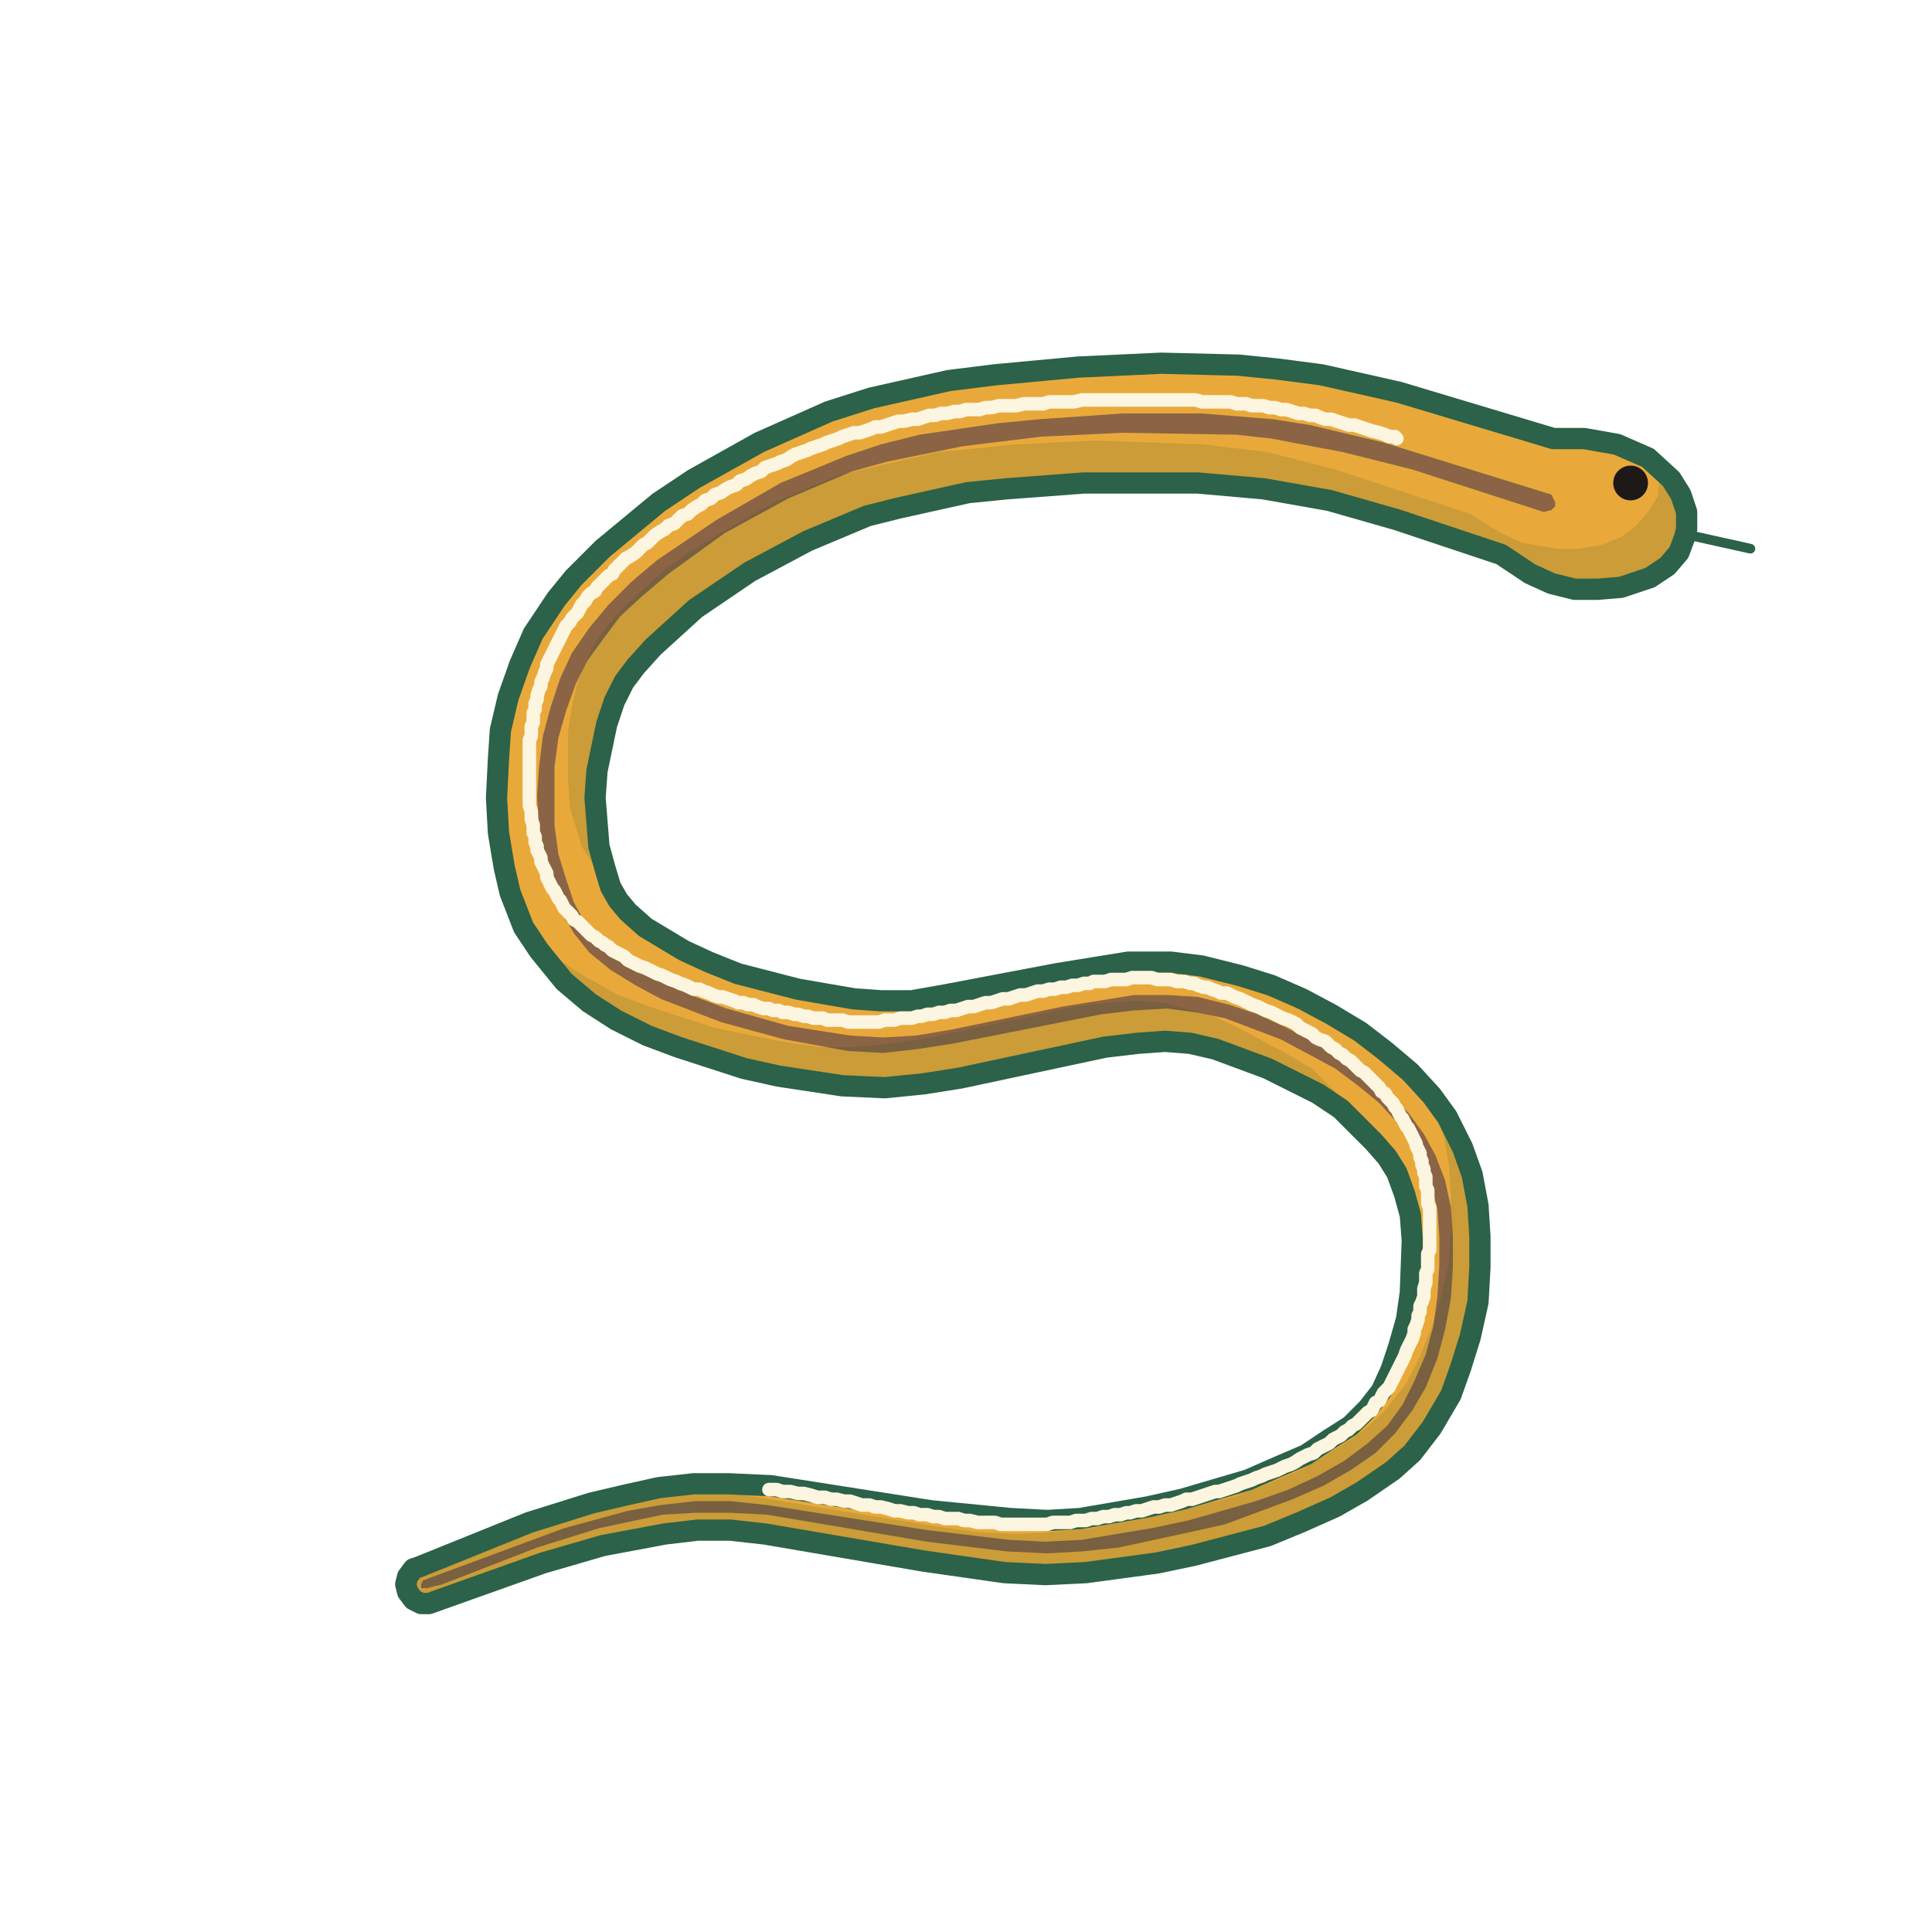
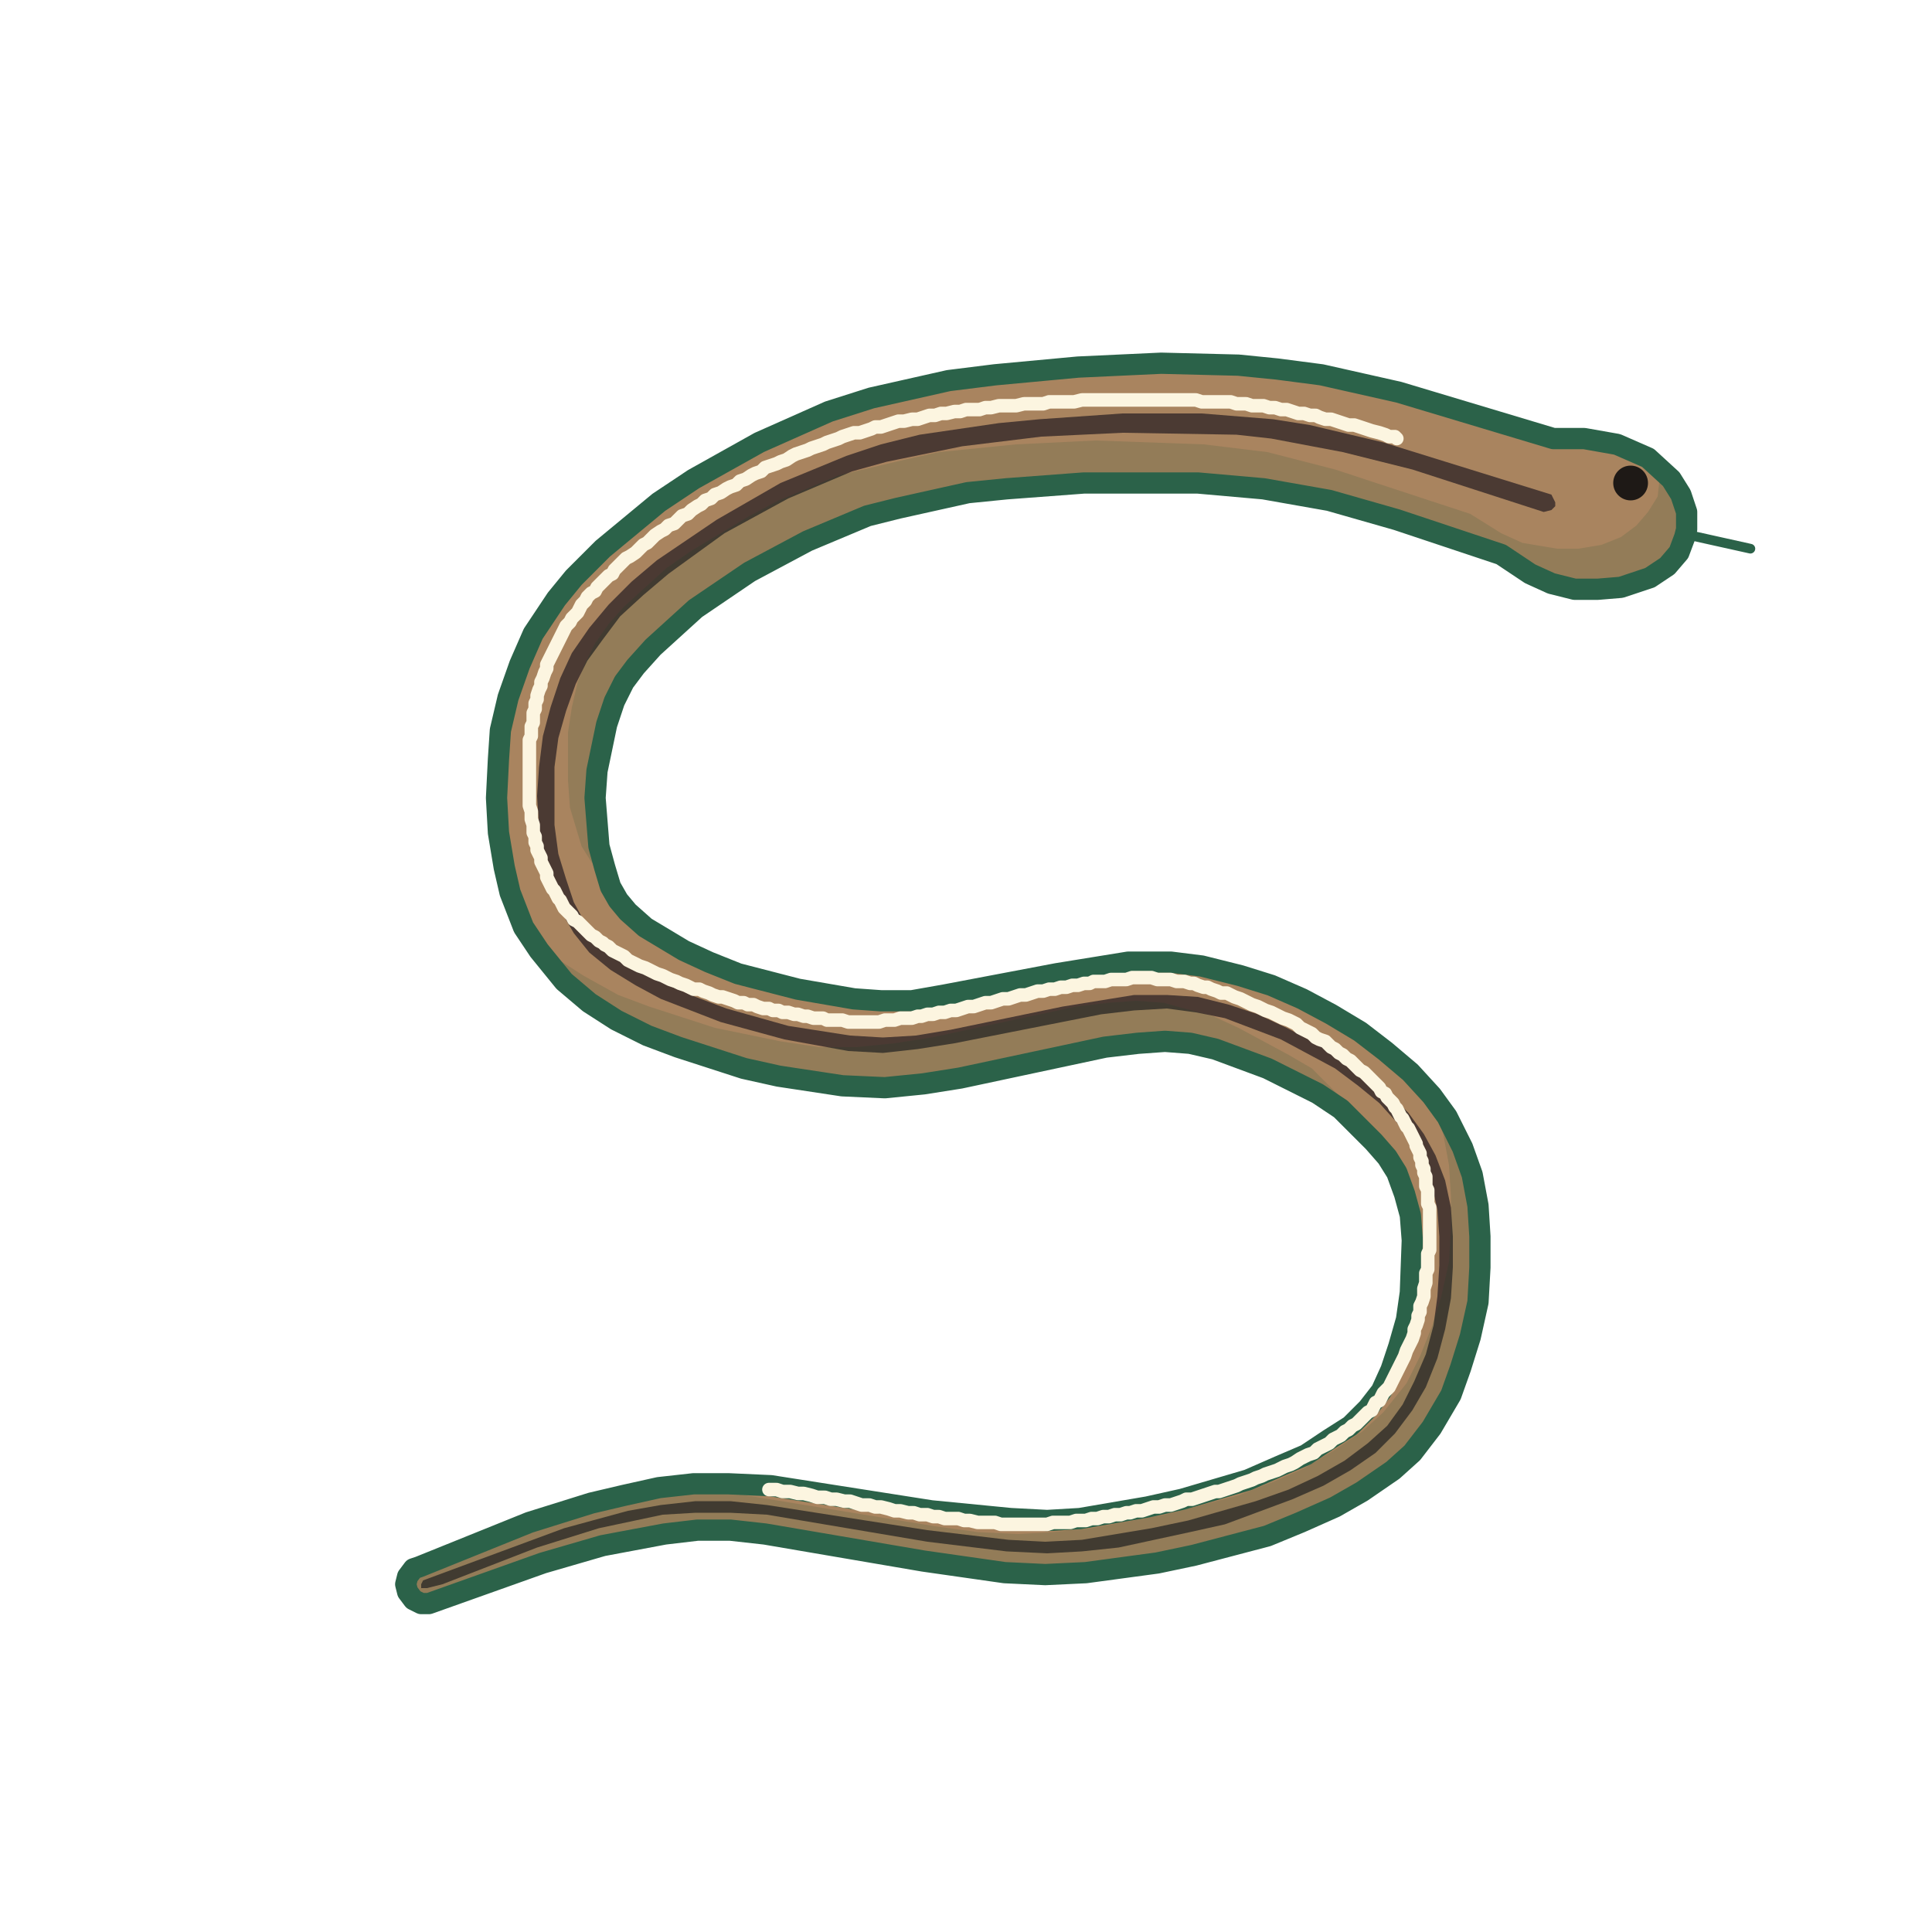
<svg xmlns="http://www.w3.org/2000/svg" width="100" height="100" viewBox="0 0 100 100">
  <g stroke-linecap="round" stroke-linejoin="round">
-     <path d="M21,82 L21.1,81.6 L21.4,81.2 L21.7,81.1 L27.4,78.8 L30.6,77.8 L32.3,77.4 L34.1,77 L35.9,76.8 L37.7,76.8 L39.9,76.9 L48.2,78.2 L52.3,78.6 L54.2,78.7 L55.9,78.6 L59.4,78 L61.2,77.6 L64.6,76.6 L66.2,75.9 L67.6,75.3 L68.8,74.5 L69.9,73.8 L70.8,72.9 L71.5,72 L72,70.9 L72.4,69.7 L72.8,68.3 L73,66.9 L73.1,64.2 L73,62.9 L72.7,61.8 L72.3,60.7 L71.8,59.9 L71.1,59.1 L69.4,57.4 L68.2,56.6 L65.6,55.3 L62.9,54.3 L61.6,54 L60.3,53.9 L58.9,54 L57.2,54.2 L49.7,55.8 L47.8,56.1 L45.8,56.3 L43.6,56.2 L40.3,55.7 L38.5,55.3 L35.1,54.2 L33.5,53.6 L31.9,52.8 L30.5,51.9 L29.2,50.8 L27.9,49.2 L27.1,48 L26.4,46.2 L26.1,44.9 L25.8,43.1 L25.7,41.3 L25.8,39.3 L25.9,37.8 L26.3,36.1 L26.9,34.4 L27.6,32.8 L28.8,31 L29.7,29.9 L31.2,28.4 L34.1,26 L35.9,24.8 L39.3,22.9 L42.9,21.3 L45.1,20.6 L49.1,19.7 L51.5,19.4 L55.8,19 L60.1,18.8 L64.1,18.9 L66.1,19.1 L68.4,19.4 L72.4,20.3 L80.4,22.7 L82,22.7 L83.7,23 L85.3,23.7 L86.5,24.8 L87,25.6 L87.3,26.5 L87.3,27.4 L87.2,27.8 L86.9,28.6 L86.3,29.3 L85.4,29.9 L83.9,30.4 L82.7,30.5 L81.5,30.5 L80.3,30.2 L79.2,29.7 L77.7,28.7 L72.3,26.9 L68.8,25.9 L65.4,25.3 L62,25 L56.1,25 L52.1,25.3 L50.1,25.5 L46.5,26.3 L44.9,26.7 L41.8,28 L38.8,29.6 L36,31.5 L33.8,33.5 L32.9,34.5 L32.3,35.3 L31.8,36.3 L31.4,37.5 L30.9,39.9 L30.8,41.3 L31,43.8 L31.3,44.9 L31.6,45.9 L32,46.6 L32.5,47.2 L33.4,48 L35.4,49.2 L36.7,49.8 L38.2,50.4 L41.3,51.2 L44.2,51.7 L45.6,51.8 L47.2,51.8 L48.9,51.5 L54.7,50.4 L58.4,49.8 L60.6,49.8 L62.2,50 L64.2,50.5 L65.8,51 L67.4,51.7 L68.9,52.5 L70.4,53.4 L71.7,54.4 L73,55.5 L74.1,56.7 L74.9,57.8 L75.7,59.4 L76.2,60.8 L76.5,62.4 L76.6,64 L76.6,65.6 L76.5,67.4 L76.1,69.2 L75.6,70.8 L75.1,72.2 L74.1,73.9 L73.1,75.2 L72.1,76.1 L70.5,77.2 L69.1,78 L67.3,78.8 L65.6,79.5 L61.8,80.5 L59.9,80.9 L56.2,81.4 L54.1,81.5 L52,81.4 L47.8,80.8 L39.6,79.4 L37.8,79.2 L36.1,79.2 L34.4,79.4 L31.2,80 L28.1,80.9 L22.2,83 L21.8,83 L21.4,82.8 L21.1,82.4 Z" fill="#E9A93A" stroke="none" />
-     <path d="M30.5,32.5 L31.5,31.3 L32.7,30.1 L34,29 L37.1,26.9 L40.4,25 L43.8,23.6 L45.6,23 L47.6,22.5 L51.7,21.9 L53.8,21.7 L58.1,21.4 L62.2,21.4 L65.9,21.7 L67.8,22 L71.6,22.9 L80.3,25.6 L80.5,26 L80.5,26.2 L80.3,26.4 L79.9,26.5 L73.1,24.3 L69.5,23.4 L65.8,22.7 L64,22.5 L58.1,22.4 L53.9,22.6 L49.8,23.1 L45.9,23.9 L44.1,24.4 L40.8,25.8 L37.5,27.6 L34.6,29.7 L33.3,30.8 L32.1,31.9 L31.2,33.1 L30.4,34.2 L29.8,35.4 L29.3,36.8 L28.9,38.2 L28.7,39.7 L28.7,41.3 L28.7,42.7 L28.9,44.2 L29.3,45.5 L29.7,46.7 L30.3,47.8 L31.1,48.7 L32.1,49.5 L33.3,50.3 L34.6,51 L36,51.6 L37.6,52.2 L40.8,53.1 L44,53.6 L45.7,53.7 L47.4,53.6 L49.2,53.3 L55,52.1 L58.7,51.5 L60.4,51.5 L62,51.6 L63.6,52 L65.1,52.5 L66.6,53.2 L69.4,54.7 L70.7,55.6 L71.9,56.6 L72.9,57.6 L73.7,58.7 L74.3,59.8 L74.8,61.1 L75.1,62.5 L75.2,64 L75.2,65.6 L75.1,67.2 L74.8,68.8 L74.4,70.3 L73.8,71.8 L73.1,73 L72.2,74.2 L71.2,75.2 L69.9,76.1 L68.5,76.9 L66.9,77.6 L63.4,78.9 L61.6,79.3 L57.9,80.1 L56,80.3 L54.2,80.4 L52.1,80.3 L48,79.8 L39.7,78.4 L37.8,78.3 L36,78.3 L34.3,78.4 L31,79.1 L27.8,80.1 L22.9,82 L22.1,82.2 L21.8,82.2 L21.8,82 L21.9,81.8 L29.2,79.1 L32.5,78.2 L34.2,77.9 L36,77.7 L37.8,77.7 L39.7,77.9 L48,79.2 L52.2,79.7 L54.1,79.8 L56,79.7 L59.6,79.1 L61.5,78.7 L65,77.7 L66.7,77.1 L68.2,76.4 L69.6,75.6 L70.8,74.7 L71.8,73.8 L72.6,72.7 L73.2,71.5 L73.8,70.1 L74.2,68.6 L74.4,67.1 L74.5,65.5 L74.5,64 L74.4,62.6 L74.1,61.3 L73.7,60.1 L73.1,59.1 L72.3,58.1 L71.4,57.1 L70.3,56.2 L69.1,55.3 L66.3,53.8 L63.4,52.7 L61.9,52.4 L60.4,52.2 L58.7,52.3 L57,52.5 L49.4,54 L47.5,54.3 L45.7,54.5 L43.9,54.4 L40.6,53.8 L37.3,52.9 L34.2,51.7 L32.9,51 L31.6,50.2 L30.5,49.3 L29.7,48.3 L29,47.1 L28.5,45.7 L28.1,44.3 L27.9,42.8 L27.8,41.2 L27.9,39.7 L28.1,38.1 L28.5,36.6 L29,35.1 L29.6,33.8 Z" fill="#8A6444" stroke="none" />
+     <path d="M21,82 L21.1,81.6 L21.4,81.2 L21.7,81.1 L27.4,78.8 L30.6,77.8 L32.3,77.4 L34.1,77 L35.9,76.8 L37.7,76.8 L39.9,76.9 L48.2,78.2 L52.3,78.6 L54.2,78.7 L55.9,78.6 L59.4,78 L61.2,77.6 L64.6,76.6 L66.2,75.9 L67.6,75.3 L68.8,74.5 L69.9,73.8 L70.8,72.9 L71.5,72 L72,70.9 L72.4,69.7 L72.8,68.3 L73,66.9 L73.1,64.2 L73,62.9 L72.7,61.8 L72.3,60.7 L71.8,59.9 L71.1,59.1 L69.4,57.4 L68.2,56.6 L65.6,55.3 L62.9,54.3 L61.6,54 L60.3,53.9 L58.9,54 L57.2,54.2 L49.7,55.8 L47.8,56.1 L45.8,56.3 L43.6,56.2 L40.3,55.7 L38.5,55.3 L35.1,54.2 L33.5,53.6 L31.9,52.8 L30.5,51.9 L29.2,50.8 L27.9,49.2 L27.1,48 L26.4,46.2 L26.1,44.9 L25.8,43.1 L25.7,41.3 L25.8,39.3 L25.9,37.8 L26.3,36.1 L26.9,34.4 L27.6,32.8 L28.8,31 L29.7,29.9 L31.2,28.4 L34.1,26 L35.9,24.8 L39.3,22.9 L42.9,21.3 L45.1,20.6 L49.1,19.7 L51.5,19.4 L55.8,19 L60.1,18.8 L64.1,18.9 L66.1,19.1 L68.4,19.4 L72.4,20.3 L80.4,22.7 L82,22.7 L83.7,23 L85.3,23.7 L86.5,24.8 L87,25.6 L87.3,26.5 L87.3,27.4 L87.2,27.8 L86.9,28.6 L86.3,29.3 L85.4,29.9 L83.9,30.4 L82.7,30.5 L81.5,30.5 L80.3,30.2 L79.2,29.7 L77.7,28.7 L72.3,26.9 L68.8,25.9 L65.4,25.3 L62,25 L56.1,25 L52.1,25.3 L50.1,25.5 L46.5,26.3 L44.9,26.7 L41.8,28 L38.8,29.6 L36,31.5 L33.8,33.5 L32.9,34.5 L32.3,35.3 L31.8,36.3 L31.4,37.5 L30.9,39.9 L30.8,41.3 L31,43.8 L31.3,44.9 L31.6,45.9 L32,46.6 L32.5,47.2 L33.4,48 L35.4,49.2 L36.7,49.8 L38.2,50.4 L41.3,51.2 L44.2,51.7 L45.6,51.8 L47.2,51.8 L48.9,51.5 L54.7,50.4 L58.4,49.8 L60.6,49.8 L62.2,50 L64.2,50.5 L65.8,51 L67.4,51.7 L68.9,52.5 L70.4,53.4 L71.7,54.4 L73,55.5 L74.1,56.7 L74.9,57.8 L75.7,59.4 L76.2,60.8 L76.5,62.4 L76.6,64 L76.6,65.6 L76.5,67.4 L76.1,69.2 L75.6,70.8 L75.1,72.2 L74.1,73.9 L73.1,75.2 L72.1,76.1 L70.5,77.2 L69.1,78 L67.3,78.8 L65.6,79.5 L61.8,80.5 L59.9,80.9 L56.2,81.4 L54.1,81.5 L52,81.4 L47.8,80.8 L39.6,79.4 L37.8,79.2 L36.1,79.2 L34.4,79.4 L31.2,80 L28.1,80.9 L22.2,83 L21.8,83 L21.4,82.8 L21.1,82.4 Z" fill="#A9845F" stroke="none" />
+     <path d="M30.5,32.5 L31.5,31.3 L32.7,30.1 L34,29 L37.1,26.9 L40.4,25 L43.8,23.6 L45.6,23 L47.6,22.5 L51.7,21.9 L53.8,21.7 L58.1,21.4 L62.2,21.4 L65.9,21.7 L67.8,22 L71.6,22.9 L80.3,25.6 L80.5,26 L80.5,26.2 L80.3,26.4 L79.9,26.5 L73.1,24.3 L69.5,23.4 L65.8,22.7 L64,22.5 L58.1,22.4 L53.9,22.6 L49.8,23.1 L45.9,23.9 L44.1,24.4 L40.8,25.8 L37.5,27.6 L34.6,29.7 L33.3,30.8 L32.1,31.9 L31.2,33.1 L30.4,34.2 L29.8,35.4 L29.3,36.8 L28.9,38.2 L28.7,39.7 L28.7,41.3 L28.7,42.7 L28.9,44.2 L29.3,45.5 L29.7,46.7 L30.3,47.8 L31.1,48.7 L32.1,49.5 L33.3,50.3 L34.6,51 L36,51.6 L37.6,52.2 L40.8,53.1 L44,53.6 L45.7,53.7 L47.4,53.6 L49.2,53.3 L55,52.1 L58.7,51.5 L60.4,51.5 L62,51.6 L63.6,52 L65.1,52.5 L66.6,53.2 L69.4,54.7 L70.7,55.6 L71.9,56.6 L72.9,57.6 L73.7,58.7 L74.3,59.8 L74.8,61.1 L75.1,62.5 L75.2,64 L75.2,65.6 L75.1,67.2 L74.8,68.8 L74.4,70.3 L73.8,71.8 L73.1,73 L72.2,74.2 L71.2,75.2 L69.9,76.1 L68.5,76.9 L66.9,77.6 L63.4,78.9 L61.6,79.3 L57.9,80.1 L56,80.3 L54.2,80.4 L52.1,80.3 L48,79.8 L39.7,78.4 L37.8,78.3 L36,78.3 L34.3,78.4 L31,79.1 L27.8,80.1 L22.9,82 L22.1,82.2 L21.8,82.2 L21.8,82 L21.9,81.8 L29.2,79.1 L32.5,78.2 L34.2,77.9 L36,77.7 L37.8,77.7 L39.7,77.9 L48,79.2 L52.2,79.7 L54.1,79.8 L56,79.7 L59.6,79.1 L61.5,78.7 L65,77.7 L66.7,77.1 L68.2,76.4 L69.6,75.6 L70.8,74.7 L71.8,73.8 L72.6,72.7 L73.2,71.5 L73.8,70.1 L74.2,68.6 L74.4,67.1 L74.5,65.5 L74.5,64 L74.4,62.6 L74.1,61.3 L73.7,60.1 L73.1,59.1 L72.3,58.1 L71.4,57.1 L70.3,56.2 L69.1,55.3 L66.3,53.8 L63.4,52.7 L61.9,52.4 L60.4,52.2 L58.7,52.3 L57,52.5 L49.4,54 L47.5,54.3 L45.7,54.5 L43.9,54.4 L40.6,53.8 L37.3,52.9 L34.2,51.7 L32.9,51 L31.6,50.2 L30.5,49.3 L29.7,48.3 L29,47.1 L28.5,45.7 L28.1,44.3 L27.9,42.8 L27.8,41.2 L27.9,39.7 L28.1,38.1 L28.5,36.6 L29,35.1 L29.6,33.8 Z" fill="#4B3A33" stroke="none" />
    <path d="M21,82 L21.1,81.6 L21.4,81.2 L21.7,81 L28.9,78.3 L30.7,77.8 L33,77.3 L34.6,77.1 L36.3,77.1 L38,77.3 L48.4,79 L50.6,79.3 L52.7,79.4 L54.5,79.3 L56.5,79.1 L60.3,78.4 L64.1,77.4 L65.9,76.7 L67.5,76 L69,75.1 L70.5,74.1 L71.6,73.1 L72.8,71.6 L73.5,70.2 L74.1,68.7 L74.6,67.1 L75,65.3 L75.1,63.6 L75.1,61.9 L75,60.3 L74.7,58.7 L74.2,57.3 L73.8,56.3 L75,58 L75.7,59.4 L76.2,60.8 L76.5,62.4 L76.6,64 L76.6,65.6 L76.5,67.4 L76.1,69.2 L75.6,70.8 L75.1,72.2 L74.1,73.9 L73.1,75.2 L72,76.2 L70.5,77.2 L69,78.1 L67.4,78.8 L65.6,79.5 L61.8,80.5 L58.1,81.2 L56,81.4 L54.1,81.5 L52,81.4 L47.8,80.8 L39.6,79.4 L37.8,79.2 L36.1,79.2 L34.4,79.4 L31.2,80 L28.1,80.9 L22.2,83 L21.8,83 L21.4,82.8 L21.1,82.4 Z" fill="#06472A" fill-opacity="0.13" stroke="none" />
    <path d="M31.5,45.5 L30.6,44.6 L30.1,43.8 L29.8,42.8 L29.5,41.8 L29.4,40.4 L29.4,37.9 L29.6,36.6 L29.9,35.3 L30.3,34.3 L30.8,33.3 L31.5,32.3 L32.3,31.4 L34.5,29.4 L35.8,28.5 L38.8,26.7 L40.3,25.9 L43.4,24.6 L46.8,23.8 L48.6,23.4 L52.6,23 L56.7,22.8 L62.3,23 L65.6,23.4 L69.1,24.3 L76.1,26.6 L77.7,27.6 L78.8,28.1 L80.6,28.4 L81.7,28.4 L82.9,28.2 L83.9,27.8 L84.7,27.2 L85.3,26.5 L85.8,25.7 L85.9,24.8 L85.8,24 L86.5,24.8 L87.2,26 L87.3,26.5 L87.3,27.4 L87.1,28.2 L86.6,29 L85.8,29.6 L84.9,30.1 L83.8,30.4 L82.6,30.5 L81.4,30.5 L80.3,30.2 L79.2,29.7 L77.6,28.7 L70.6,26.4 L67.1,25.5 L63.8,25.1 L58.2,24.9 L54.1,25.1 L50.1,25.5 L48.3,25.9 L44.9,26.7 L41.8,28 L40.3,28.8 L37.3,30.5 L34.8,32.5 L33.8,33.5 L32.9,34.5 L32.3,35.4 L31.8,36.4 L31.4,37.5 L31.1,38.7 L30.9,40 L30.9,42.5 L31,43.8 Z" fill="#06472A" fill-opacity="0.13" stroke="none" />
    <path d="M27.9,49.2 L27.3,48.2 L28.8,49.6 L30.2,50.5 L32,51.5 L33.6,52.1 L37,53.2 L40.4,53.9 L42.4,54.2 L44.3,54.2 L46.3,54 L48.2,53.7 L55.7,52.1 L57.4,51.9 L58.8,51.8 L60.2,51.9 L62.8,52.6 L64.1,53.2 L66.7,54.6 L67.9,55.3 L69.6,57 L70.4,57.9 L70.9,58.8 L69.3,57.4 L66.9,55.9 L64.3,54.7 L61.6,54 L60.3,53.9 L58.9,54 L57.3,54.2 L49.7,55.8 L47.8,56.1 L45.8,56.3 L43.6,56.2 L40.2,55.7 L36.8,54.8 L35.1,54.2 L33.5,53.6 L31.9,52.8 L30.5,51.9 L29.2,50.8 Z" fill="#06472A" fill-opacity="0.13" stroke="none" />
    <path d="M21,82 L21.1,81.6 L21.4,81.2 L21.7,81.1 L27.4,78.8 L30.6,77.8 L32.3,77.4 L34.1,77 L35.9,76.8 L37.7,76.8 L39.9,76.9 L48.2,78.2 L52.3,78.6 L54.2,78.7 L55.9,78.6 L59.4,78 L61.2,77.6 L64.6,76.6 L66.2,75.9 L67.6,75.3 L68.8,74.5 L69.9,73.8 L70.8,72.9 L71.5,72 L72,70.9 L72.4,69.7 L72.8,68.3 L73,66.9 L73.1,64.2 L73,62.9 L72.7,61.8 L72.3,60.7 L71.8,59.9 L71.1,59.1 L69.4,57.4 L68.2,56.6 L65.6,55.3 L62.9,54.3 L61.6,54 L60.3,53.9 L58.9,54 L57.2,54.2 L49.7,55.8 L47.8,56.1 L45.8,56.3 L43.6,56.2 L40.3,55.7 L38.5,55.3 L35.1,54.2 L33.5,53.6 L31.9,52.8 L30.5,51.9 L29.2,50.8 L27.9,49.2 L27.1,48 L26.4,46.2 L26.1,44.9 L25.8,43.1 L25.7,41.3 L25.8,39.3 L25.9,37.8 L26.3,36.1 L26.9,34.4 L27.6,32.8 L28.8,31 L29.7,29.9 L31.2,28.4 L34.1,26 L35.9,24.8 L39.3,22.9 L42.9,21.3 L45.1,20.6 L49.1,19.7 L51.5,19.4 L55.8,19 L60.1,18.8 L64.1,18.9 L66.1,19.1 L68.4,19.4 L72.4,20.3 L80.4,22.7 L82,22.7 L83.7,23 L85.3,23.7 L86.5,24.8 L87,25.6 L87.3,26.5 L87.3,27.4 L87.2,27.8 L86.9,28.6 L86.3,29.3 L85.4,29.9 L83.9,30.4 L82.7,30.5 L81.5,30.5 L80.3,30.2 L79.2,29.7 L77.7,28.7 L72.3,26.9 L68.8,25.9 L65.4,25.3 L62,25 L56.1,25 L52.1,25.3 L50.1,25.5 L46.5,26.3 L44.9,26.7 L41.8,28 L38.8,29.6 L36,31.5 L33.8,33.5 L32.9,34.5 L32.3,35.3 L31.8,36.3 L31.4,37.5 L30.9,39.9 L30.8,41.3 L31,43.8 L31.3,44.9 L31.6,45.9 L32,46.6 L32.5,47.2 L33.4,48 L35.4,49.2 L36.7,49.8 L38.2,50.4 L41.3,51.2 L44.2,51.7 L45.6,51.8 L47.2,51.8 L48.9,51.5 L54.7,50.4 L58.4,49.8 L60.6,49.8 L62.2,50 L64.2,50.5 L65.8,51 L67.4,51.7 L68.9,52.5 L70.4,53.4 L71.7,54.4 L73,55.5 L74.1,56.7 L74.9,57.8 L75.7,59.4 L76.2,60.8 L76.5,62.4 L76.6,64 L76.6,65.6 L76.5,67.4 L76.1,69.2 L75.6,70.8 L75.1,72.2 L74.1,73.9 L73.1,75.2 L72.1,76.1 L70.5,77.2 L69.1,78 L67.3,78.8 L65.6,79.5 L61.8,80.5 L59.9,80.9 L56.2,81.4 L54.1,81.5 L52,81.4 L47.8,80.8 L39.6,79.4 L37.8,79.2 L36.1,79.2 L34.4,79.4 L31.2,80 L28.1,80.9 L22.2,83 L21.8,83 L21.4,82.8 L21.1,82.4 Z" fill="none" stroke="#2B6249" stroke-width="1.1" />
    <path d="M72.3,22.7 L72.2,22.6 L71.9,22.6 L71.7,22.5 L71.4,22.4 L71,22.3 L70.7,22.2 L70.4,22.1 L70.1,22 L69.8,22 L69.5,21.9 L69.2,21.8 L68.9,21.7 L68.6,21.7 L68.3,21.6 L68.1,21.5 L67.8,21.5 L67.5,21.4 L67.2,21.4 L66.9,21.3 L66.6,21.2 L66.3,21.2 L66,21.1 L65.7,21.1 L65.4,21 L65.1,21 L64.8,21 L64.5,20.9 L64.3,20.9 L64,20.9 L63.7,20.8 L63.4,20.8 L63.1,20.8 L62.8,20.8 L62.5,20.8 L62.2,20.8 L61.9,20.7 L61.6,20.7 L61.4,20.7 L61.1,20.7 L60.8,20.7 L60.4,20.7 L60.1,20.7 L59.8,20.7 L59.5,20.7 L59.2,20.7 L58.9,20.7 L58.6,20.7 L58.2,20.7 L57.9,20.7 L57.6,20.7 L57.3,20.7 L56.9,20.7 L56.6,20.7 L56.3,20.7 L56,20.7 L55.6,20.8 L55.3,20.8 L55,20.8 L54.6,20.8 L54.3,20.8 L54,20.9 L53.6,20.9 L53.3,20.9 L53,20.9 L52.6,21 L52.3,21 L52,21 L51.7,21 L51.3,21.1 L51,21.1 L50.7,21.2 L50.3,21.2 L50,21.2 L49.7,21.3 L49.4,21.3 L49,21.4 L48.7,21.4 L48.4,21.5 L48.1,21.5 L47.8,21.6 L47.5,21.7 L47.2,21.7 L46.8,21.8 L46.5,21.8 L46.2,21.9 L45.9,22 L45.6,22.1 L45.3,22.1 L45.1,22.2 L44.8,22.3 L44.5,22.4 L44.2,22.4 L43.9,22.5 L43.6,22.6 L43.4,22.7 L43.1,22.8 L42.8,22.9 L42.6,23 L42.3,23.1 L42,23.2 L41.8,23.3 L41.5,23.4 L41.2,23.5 L41,23.6 L40.7,23.8 L40.4,23.9 L40.2,24 L39.9,24.1 L39.6,24.2 L39.4,24.4 L39.1,24.5 L38.9,24.6 L38.6,24.8 L38.3,24.9 L38.1,25.1 L37.8,25.2 L37.6,25.3 L37.3,25.5 L37,25.6 L36.8,25.8 L36.5,25.9 L36.3,26.1 L36.1,26.2 L35.8,26.4 L35.6,26.6 L35.3,26.7 L35.1,26.9 L34.9,27.1 L34.6,27.2 L34.4,27.4 L34.2,27.5 L33.9,27.7 L33.7,27.9 L33.5,28.1 L33.3,28.2 L33.1,28.4 L32.9,28.6 L32.6,28.8 L32.4,28.9 L32.2,29.1 L32,29.3 L31.8,29.5 L31.7,29.7 L31.5,29.8 L31.3,30 L31.1,30.2 L30.9,30.4 L30.8,30.6 L30.6,30.7 L30.4,30.9 L30.3,31.1 L30.1,31.3 L30,31.5 L29.9,31.7 L29.7,31.9 L29.6,32 L29.5,32.2 L29.3,32.4 L29.2,32.6 L29.1,32.8 L29,33 L28.9,33.2 L28.8,33.4 L28.7,33.6 L28.6,33.8 L28.5,34 L28.4,34.2 L28.3,34.4 L28.3,34.6 L28.2,34.8 L28.1,35.1 L28,35.3 L28,35.5 L27.9,35.7 L27.8,36 L27.8,36.2 L27.7,36.4 L27.7,36.7 L27.6,36.9 L27.6,37.1 L27.6,37.4 L27.5,37.6 L27.5,37.9 L27.5,38.1 L27.4,38.3 L27.4,38.6 L27.4,38.8 L27.4,39.1 L27.4,39.3 L27.4,39.6 L27.4,39.8 L27.4,40 L27.4,40.3 L27.4,40.5 L27.4,40.8 L27.4,41 L27.4,41.3 L27.4,41.5 L27.4,41.7 L27.5,42 L27.5,42.2 L27.5,42.4 L27.6,42.7 L27.6,42.9 L27.6,43.1 L27.7,43.3 L27.7,43.6 L27.8,43.8 L27.8,44 L27.9,44.2 L28,44.4 L28,44.6 L28.1,44.8 L28.2,45 L28.3,45.2 L28.3,45.4 L28.4,45.6 L28.5,45.8 L28.6,46 L28.7,46.1 L28.8,46.3 L28.9,46.5 L29,46.6 L29.1,46.8 L29.2,47 L29.3,47.1 L29.5,47.3 L29.6,47.4 L29.7,47.6 L29.9,47.7 L30,47.8 L30.2,48 L30.3,48.1 L30.5,48.3 L30.6,48.4 L30.8,48.5 L31,48.7 L31.2,48.8 L31.3,48.9 L31.5,49 L31.7,49.2 L31.9,49.3 L32.1,49.4 L32.3,49.5 L32.5,49.7 L32.7,49.8 L32.9,49.9 L33.1,50 L33.4,50.1 L33.6,50.2 L33.8,50.3 L34,50.4 L34.3,50.5 L34.5,50.6 L34.7,50.7 L35,50.8 L35.2,50.9 L35.5,51 L35.7,51.1 L35.9,51.2 L36.2,51.2 L36.4,51.3 L36.7,51.4 L36.9,51.5 L37.2,51.6 L37.4,51.6 L37.7,51.7 L38,51.8 L38.2,51.9 L38.5,51.9 L38.7,52 L39,52 L39.2,52.1 L39.5,52.2 L39.8,52.2 L40,52.3 L40.3,52.3 L40.5,52.4 L40.8,52.4 L41.1,52.5 L41.3,52.5 L41.6,52.6 L41.8,52.6 L42.1,52.7 L42.3,52.7 L42.6,52.7 L42.8,52.8 L43.1,52.8 L43.4,52.8 L43.6,52.8 L43.9,52.9 L44.1,52.9 L44.4,52.9 L44.7,52.9 L44.9,52.9 L45.2,52.9 L45.5,52.9 L45.8,52.8 L46,52.8 L46.3,52.8 L46.6,52.7 L46.9,52.7 L47.2,52.7 L47.5,52.6 L47.7,52.6 L48,52.5 L48.3,52.5 L48.6,52.4 L48.9,52.4 L49.2,52.3 L49.5,52.3 L49.8,52.2 L50.1,52.1 L50.4,52.1 L50.7,52 L51,51.9 L51.3,51.9 L51.6,51.8 L51.9,51.7 L52.2,51.7 L52.5,51.6 L52.8,51.5 L53.1,51.5 L53.4,51.4 L53.7,51.3 L54,51.3 L54.3,51.2 L54.6,51.2 L54.9,51.1 L55.2,51.1 L55.5,51 L55.8,51 L56.1,50.9 L56.4,50.9 L56.6,50.8 L56.9,50.8 L57.2,50.8 L57.5,50.7 L57.8,50.7 L58,50.7 L58.3,50.7 L58.6,50.6 L58.8,50.6 L59.1,50.6 L59.4,50.6 L59.6,50.6 L59.9,50.7 L60.1,50.7 L60.4,50.7 L60.6,50.7 L60.9,50.8 L61.1,50.8 L61.3,50.8 L61.6,50.9 L61.8,50.9 L62,51 L62.3,51.1 L62.5,51.1 L62.7,51.2 L63,51.3 L63.2,51.4 L63.5,51.4 L63.7,51.5 L63.9,51.6 L64.2,51.7 L64.4,51.8 L64.6,51.9 L64.8,52 L65.1,52.1 L65.3,52.2 L65.5,52.3 L65.8,52.4 L66,52.5 L66.2,52.6 L66.4,52.7 L66.7,52.8 L66.9,52.9 L67.1,53 L67.3,53.2 L67.5,53.3 L67.7,53.4 L67.9,53.5 L68.1,53.7 L68.3,53.8 L68.6,53.9 L68.8,54.1 L68.9,54.2 L69.1,54.3 L69.3,54.5 L69.5,54.6 L69.7,54.8 L69.9,54.9 L70.1,55.1 L70.2,55.2 L70.4,55.4 L70.6,55.5 L70.8,55.7 L70.9,55.8 L71.1,56 L71.2,56.1 L71.4,56.3 L71.5,56.5 L71.7,56.6 L71.8,56.8 L71.9,56.9 L72.1,57.1 L72.2,57.3 L72.3,57.4 L72.4,57.6 L72.5,57.8 L72.6,57.9 L72.7,58.1 L72.8,58.3 L72.9,58.4 L73,58.6 L73.1,58.8 L73.2,59 L73.3,59.2 L73.3,59.3 L73.4,59.5 L73.5,59.7 L73.5,59.9 L73.6,60.1 L73.6,60.3 L73.7,60.5 L73.7,60.7 L73.8,60.9 L73.8,61.2 L73.8,61.4 L73.9,61.6 L73.9,61.8 L73.9,62.1 L73.9,62.3 L74,62.5 L74,62.8 L74,63 L74,63.2 L74,63.5 L74,63.7 L74,64 L74,64.2 L74,64.4 L74,64.7 L73.9,64.9 L73.9,65.2 L73.9,65.4 L73.9,65.7 L73.8,65.9 L73.8,66.2 L73.8,66.4 L73.7,66.7 L73.7,66.9 L73.7,67.1 L73.6,67.4 L73.5,67.6 L73.5,67.9 L73.4,68.1 L73.4,68.3 L73.3,68.6 L73.2,68.8 L73.2,69 L73.1,69.3 L73,69.5 L72.9,69.7 L72.8,69.9 L72.7,70.2 L72.6,70.4 L72.5,70.6 L72.4,70.8 L72.3,71 L72.2,71.2 L72.1,71.4 L72,71.6 L71.9,71.8 L71.8,71.9 L71.6,72.1 L71.5,72.3 L71.4,72.5 L71.2,72.6 L71.1,72.8 L71,73 L70.8,73.1 L70.6,73.3 L70.5,73.4 L70.3,73.6 L70.2,73.7 L70,73.8 L69.8,74 L69.6,74.1 L69.4,74.3 L69.2,74.4 L69,74.5 L68.8,74.7 L68.6,74.8 L68.4,74.9 L68.2,75 L68,75.2 L67.7,75.3 L67.5,75.4 L67.3,75.5 L67,75.7 L66.8,75.8 L66.5,75.9 L66.3,76 L66.1,76.1 L65.8,76.2 L65.5,76.3 L65.3,76.4 L65,76.5 L64.8,76.6 L64.5,76.7 L64.2,76.8 L64,76.9 L63.7,77 L63.4,77.1 L63.1,77.2 L62.9,77.2 L62.6,77.3 L62.3,77.4 L62,77.5 L61.7,77.6 L61.4,77.6 L61.2,77.7 L60.9,77.8 L60.6,77.9 L60.3,77.9 L60,78 L59.7,78 L59.4,78.1 L59.1,78.2 L58.8,78.2 L58.5,78.3 L58.3,78.3 L58,78.4 L57.7,78.4 L57.4,78.5 L57.1,78.5 L56.8,78.6 L56.5,78.6 L56.2,78.7 L56,78.7 L55.7,78.7 L55.4,78.8 L55.1,78.8 L54.8,78.8 L54.5,78.8 L54.2,78.9 L53.9,78.9 L53.6,78.9 L53.4,78.9 L53.1,78.9 L52.8,78.9 L52.4,78.9 L52.1,78.9 L51.8,78.9 L51.5,78.8 L51.2,78.8 L50.9,78.8 L50.6,78.8 L50.2,78.7 L49.9,78.7 L49.6,78.6 L49.3,78.6 L48.9,78.6 L48.6,78.5 L48.3,78.5 L48,78.4 L47.6,78.4 L47.3,78.3 L47,78.3 L46.6,78.2 L46.3,78.2 L46,78.1 L45.6,78 L45.3,78 L45,77.9 L44.6,77.9 L44.3,77.8 L44,77.7 L43.7,77.7 L43.3,77.6 L43,77.6 L42.7,77.5 L42.3,77.5 L42,77.4 L41.6,77.3 L41.3,77.3 L40.9,77.2 L40.5,77.2 L40.2,77.1 L40,77.1 L39.8,77.1" fill="none" stroke="#FCF5E0" stroke-width="0.7" />
    <circle cx="84.4" cy="25" r="0.9" fill="#1E1916" />
    <path d="M87,27.6 L90.6,28.4" fill="none" stroke="#2B6249" stroke-width="0.5" />
  </g>
</svg>
